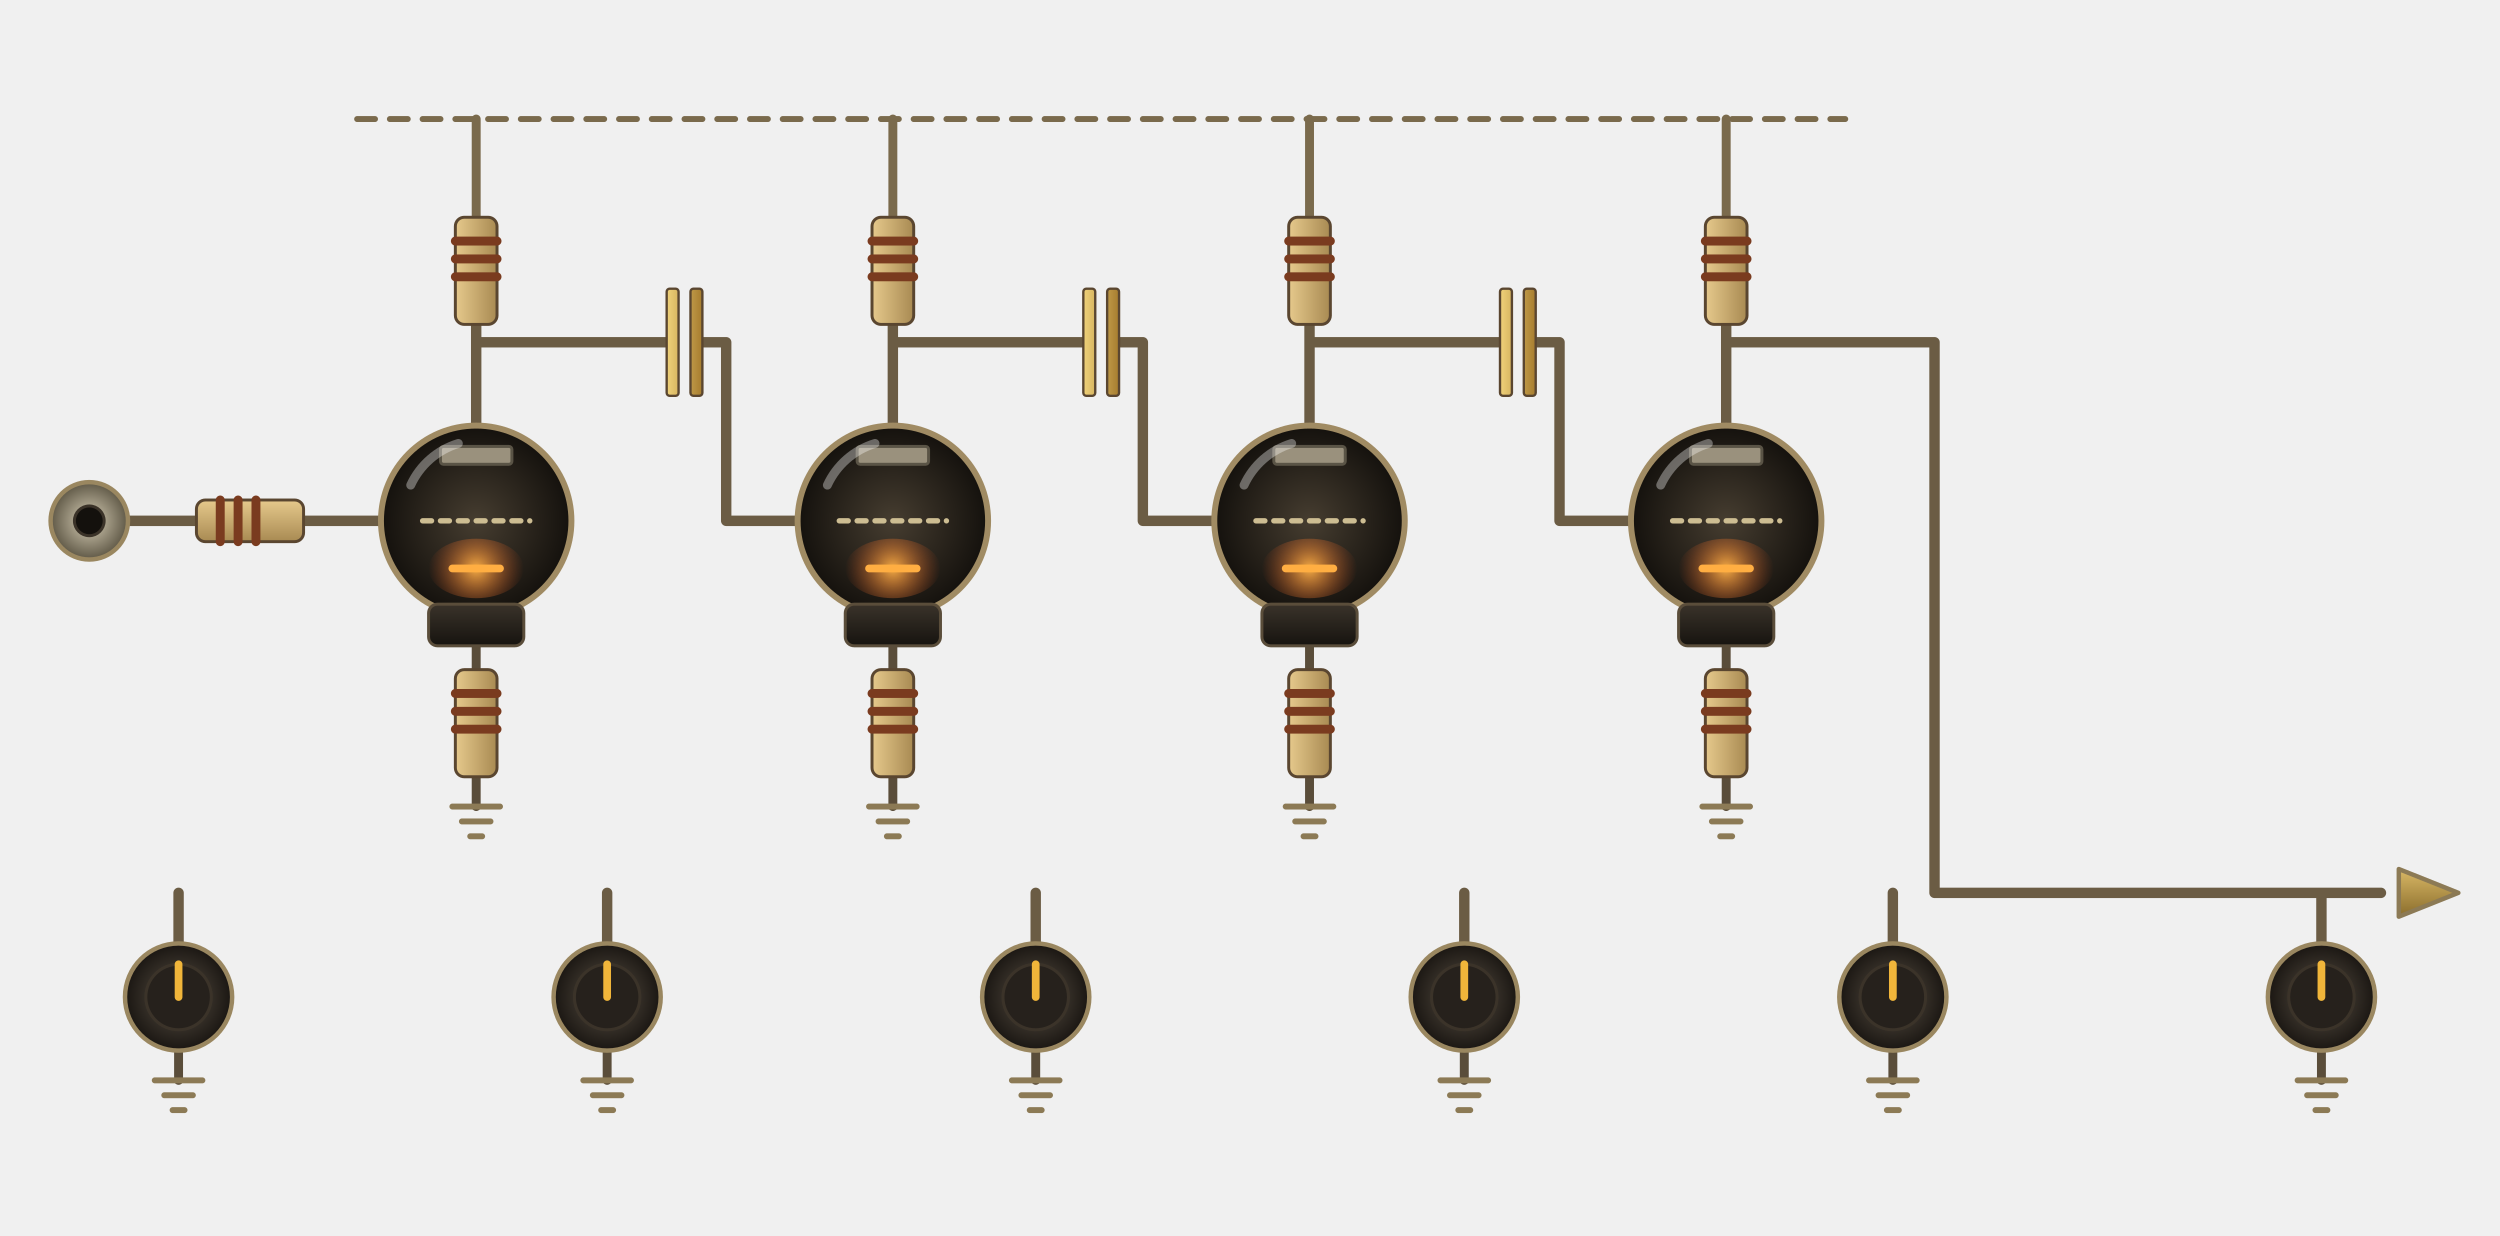
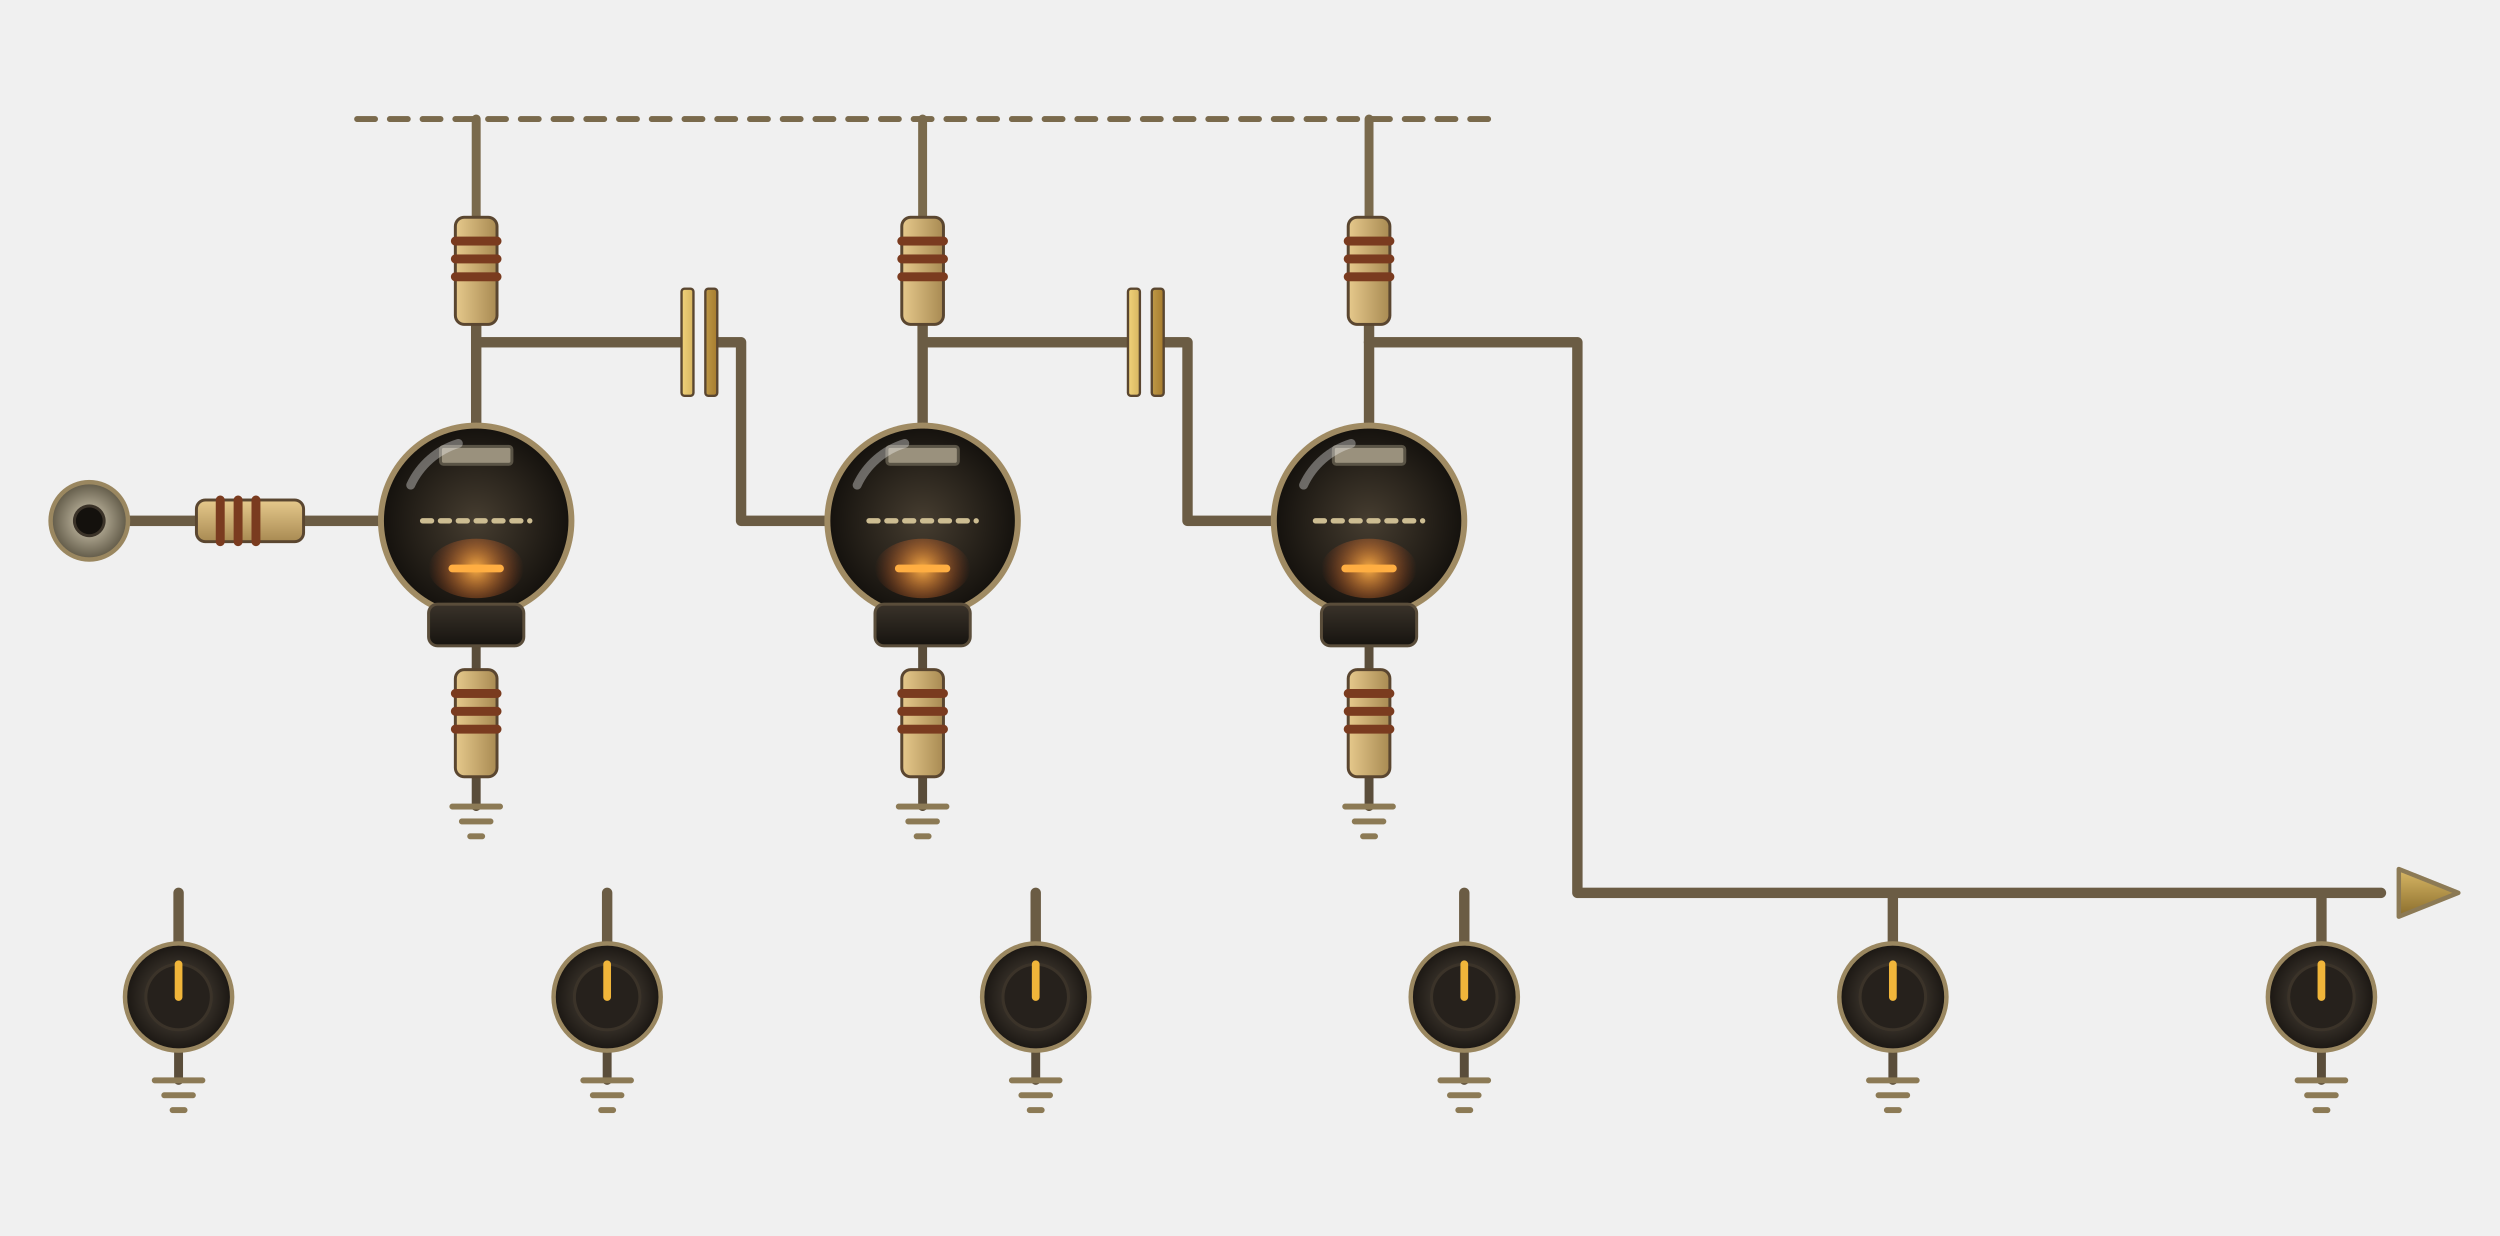
<svg xmlns="http://www.w3.org/2000/svg" width="840" height="415" viewBox="0 0 840 415">
  <defs>
    <radialGradient id="g1" cx="30" cy="175" r="13" gradientUnits="userSpaceOnUse">
      <stop offset="0" stop-color="#d9d0b8" />
      <stop offset="1" stop-color="#5f5846" />
    </radialGradient>
    <linearGradient id="g2" x1="0" y1="168" x2="0" y2="182" gradientUnits="userSpaceOnUse">
      <stop offset="0" stop-color="#e6c98c" />
      <stop offset="1" stop-color="#a88a52" />
    </linearGradient>
    <linearGradient id="g3" x1="153" y1="0" x2="167" y2="0" gradientUnits="userSpaceOnUse">
      <stop offset="0" stop-color="#e6c98c" />
      <stop offset="1" stop-color="#a88a52" />
    </linearGradient>
    <linearGradient id="g4" x1="153" y1="0" x2="167" y2="0" gradientUnits="userSpaceOnUse">
      <stop offset="0" stop-color="#e6c98c" />
      <stop offset="1" stop-color="#a88a52" />
    </linearGradient>
-     <linearGradient id="g5" x1="224" y1="0" x2="236" y2="0" gradientUnits="userSpaceOnUse">
+     <linearGradient id="g5" x1="229" y1="0" x2="241" y2="0" gradientUnits="userSpaceOnUse">
      <stop offset="0" stop-color="#f0d27a" />
      <stop offset="1" stop-color="#a67c2e" />
    </linearGradient>
    <radialGradient id="g6" cx="160" cy="175" r="32" gradientUnits="userSpaceOnUse">
      <stop offset="0" stop-color="#463d30" />
      <stop offset="1" stop-color="#14110d" />
    </radialGradient>
    <radialGradient id="g7" cx="160" cy="191" r="16" gradientUnits="userSpaceOnUse">
      <stop offset="0" stop-color="#ffb347" stop-opacity="0.95" />
      <stop offset="1" stop-color="#c1441a" stop-opacity="0" />
    </radialGradient>
    <linearGradient id="g8" x1="0" y1="203" x2="0" y2="217" gradientUnits="userSpaceOnUse">
      <stop offset="0" stop-color="#3a332a" />
      <stop offset="1" stop-color="#16130f" />
    </linearGradient>
-     <linearGradient id="g9" x1="293" y1="0" x2="307" y2="0" gradientUnits="userSpaceOnUse">
+     <linearGradient id="g9" x1="303" y1="0" x2="317" y2="0" gradientUnits="userSpaceOnUse">
      <stop offset="0" stop-color="#e6c98c" />
      <stop offset="1" stop-color="#a88a52" />
    </linearGradient>
-     <linearGradient id="g10" x1="293" y1="0" x2="307" y2="0" gradientUnits="userSpaceOnUse">
+     <linearGradient id="g10" x1="303" y1="0" x2="317" y2="0" gradientUnits="userSpaceOnUse">
      <stop offset="0" stop-color="#e6c98c" />
      <stop offset="1" stop-color="#a88a52" />
    </linearGradient>
-     <linearGradient id="g11" x1="364" y1="0" x2="376" y2="0" gradientUnits="userSpaceOnUse">
+     <linearGradient id="g11" x1="379" y1="0" x2="391" y2="0" gradientUnits="userSpaceOnUse">
      <stop offset="0" stop-color="#f0d27a" />
      <stop offset="1" stop-color="#a67c2e" />
    </linearGradient>
-     <radialGradient id="g12" cx="300" cy="175" r="32" gradientUnits="userSpaceOnUse">
+     <radialGradient id="g12" cx="310" cy="175" r="32" gradientUnits="userSpaceOnUse">
      <stop offset="0" stop-color="#463d30" />
      <stop offset="1" stop-color="#14110d" />
    </radialGradient>
-     <radialGradient id="g13" cx="300" cy="191" r="16" gradientUnits="userSpaceOnUse">
+     <radialGradient id="g13" cx="310" cy="191" r="16" gradientUnits="userSpaceOnUse">
      <stop offset="0" stop-color="#ffb347" stop-opacity="0.95" />
      <stop offset="1" stop-color="#c1441a" stop-opacity="0" />
    </radialGradient>
    <linearGradient id="g14" x1="0" y1="203" x2="0" y2="217" gradientUnits="userSpaceOnUse">
      <stop offset="0" stop-color="#3a332a" />
      <stop offset="1" stop-color="#16130f" />
    </linearGradient>
-     <linearGradient id="g15" x1="433" y1="0" x2="447" y2="0" gradientUnits="userSpaceOnUse">
+     <linearGradient id="g15" x1="453" y1="0" x2="467" y2="0" gradientUnits="userSpaceOnUse">
      <stop offset="0" stop-color="#e6c98c" />
      <stop offset="1" stop-color="#a88a52" />
    </linearGradient>
-     <linearGradient id="g16" x1="433" y1="0" x2="447" y2="0" gradientUnits="userSpaceOnUse">
+     <linearGradient id="g16" x1="453" y1="0" x2="467" y2="0" gradientUnits="userSpaceOnUse">
      <stop offset="0" stop-color="#e6c98c" />
      <stop offset="1" stop-color="#a88a52" />
    </linearGradient>
-     <linearGradient id="g17" x1="504" y1="0" x2="516" y2="0" gradientUnits="userSpaceOnUse">
-       <stop offset="0" stop-color="#f0d27a" />
-       <stop offset="1" stop-color="#a67c2e" />
-     </linearGradient>
-     <radialGradient id="g18" cx="440" cy="175" r="32" gradientUnits="userSpaceOnUse">
+     <radialGradient id="g17" cx="460" cy="175" r="32" gradientUnits="userSpaceOnUse">
      <stop offset="0" stop-color="#463d30" />
      <stop offset="1" stop-color="#14110d" />
    </radialGradient>
-     <radialGradient id="g19" cx="440" cy="191" r="16" gradientUnits="userSpaceOnUse">
+     <radialGradient id="g18" cx="460" cy="191" r="16" gradientUnits="userSpaceOnUse">
      <stop offset="0" stop-color="#ffb347" stop-opacity="0.95" />
      <stop offset="1" stop-color="#c1441a" stop-opacity="0" />
    </radialGradient>
-     <linearGradient id="g20" x1="0" y1="203" x2="0" y2="217" gradientUnits="userSpaceOnUse">
+     <linearGradient id="g19" x1="0" y1="203" x2="0" y2="217" gradientUnits="userSpaceOnUse">
      <stop offset="0" stop-color="#3a332a" />
      <stop offset="1" stop-color="#16130f" />
    </linearGradient>
-     <linearGradient id="g21" x1="573" y1="0" x2="587" y2="0" gradientUnits="userSpaceOnUse">
-       <stop offset="0" stop-color="#e6c98c" />
-       <stop offset="1" stop-color="#a88a52" />
-     </linearGradient>
-     <linearGradient id="g22" x1="573" y1="0" x2="587" y2="0" gradientUnits="userSpaceOnUse">
-       <stop offset="0" stop-color="#e6c98c" />
-       <stop offset="1" stop-color="#a88a52" />
-     </linearGradient>
-     <radialGradient id="g23" cx="580" cy="175" r="32" gradientUnits="userSpaceOnUse">
-       <stop offset="0" stop-color="#463d30" />
-       <stop offset="1" stop-color="#14110d" />
-     </radialGradient>
-     <radialGradient id="g24" cx="580" cy="191" r="16" gradientUnits="userSpaceOnUse">
-       <stop offset="0" stop-color="#ffb347" stop-opacity="0.95" />
-       <stop offset="1" stop-color="#c1441a" stop-opacity="0" />
-     </radialGradient>
-     <linearGradient id="g25" x1="0" y1="203" x2="0" y2="217" gradientUnits="userSpaceOnUse">
-       <stop offset="0" stop-color="#3a332a" />
-       <stop offset="1" stop-color="#16130f" />
-     </linearGradient>
-     <radialGradient id="g26" cx="60" cy="335" r="18" gradientUnits="userSpaceOnUse">
+     <radialGradient id="g20" cx="60" cy="335" r="18" gradientUnits="userSpaceOnUse">
      <stop offset="0" stop-color="#5b5246" />
      <stop offset="1" stop-color="#1a1612" />
    </radialGradient>
-     <radialGradient id="g27" cx="204" cy="335" r="18" gradientUnits="userSpaceOnUse">
+     <radialGradient id="g21" cx="204" cy="335" r="18" gradientUnits="userSpaceOnUse">
      <stop offset="0" stop-color="#5b5246" />
      <stop offset="1" stop-color="#1a1612" />
    </radialGradient>
-     <radialGradient id="g28" cx="348" cy="335" r="18" gradientUnits="userSpaceOnUse">
+     <radialGradient id="g22" cx="348" cy="335" r="18" gradientUnits="userSpaceOnUse">
      <stop offset="0" stop-color="#5b5246" />
      <stop offset="1" stop-color="#1a1612" />
    </radialGradient>
-     <radialGradient id="g29" cx="492" cy="335" r="18" gradientUnits="userSpaceOnUse">
+     <radialGradient id="g23" cx="492" cy="335" r="18" gradientUnits="userSpaceOnUse">
      <stop offset="0" stop-color="#5b5246" />
      <stop offset="1" stop-color="#1a1612" />
    </radialGradient>
-     <radialGradient id="g30" cx="636" cy="335" r="18" gradientUnits="userSpaceOnUse">
+     <radialGradient id="g24" cx="636" cy="335" r="18" gradientUnits="userSpaceOnUse">
      <stop offset="0" stop-color="#5b5246" />
      <stop offset="1" stop-color="#1a1612" />
    </radialGradient>
-     <radialGradient id="g31" cx="780" cy="335" r="18" gradientUnits="userSpaceOnUse">
+     <radialGradient id="g25" cx="780" cy="335" r="18" gradientUnits="userSpaceOnUse">
      <stop offset="0" stop-color="#5b5246" />
      <stop offset="1" stop-color="#1a1612" />
    </radialGradient>
-     <linearGradient id="g32" x1="0" y1="292" x2="0" y2="308" gradientUnits="userSpaceOnUse">
+     <linearGradient id="g26" x1="0" y1="292" x2="0" y2="308" gradientUnits="userSpaceOnUse">
      <stop offset="0" stop-color="#d9b866" />
      <stop offset="1" stop-color="#8a6d2c" />
    </linearGradient>
  </defs>
-   <path id="rail" d="M120,40 H620" fill="none" stroke="#7a6a4c" stroke-width="2" stroke-linecap="round" stroke-linejoin="round" stroke-dasharray="6 5" />
+   <path id="rail" d="M120,40 H500" fill="none" stroke="#7a6a4c" stroke-width="2" stroke-linecap="round" stroke-linejoin="round" stroke-dasharray="6 5" />
  <path id="wire_INPUT" d="M43,175 H128" fill="none" stroke="#6b5c44" stroke-width="3.5" stroke-linecap="round" stroke-linejoin="round" />
-   <path id="wire_V1" d="M160,109 V143 M160,115 H226 M234,115 H244 V175 H268" fill="none" stroke="#6b5c44" stroke-width="3.5" stroke-linecap="round" stroke-linejoin="round" />
-   <path id="wire_V2" d="M300,109 V143 M300,115 H366 M374,115 H384 V175 H408" fill="none" stroke="#6b5c44" stroke-width="3.5" stroke-linecap="round" stroke-linejoin="round" />
-   <path id="wire_V3" d="M440,109 V143 M440,115 H506 M514,115 H524 V175 H548" fill="none" stroke="#6b5c44" stroke-width="3.5" stroke-linecap="round" stroke-linejoin="round" />
-   <path id="wire_V4" d="M580,109 V143" fill="none" stroke="#6b5c44" stroke-width="3.5" stroke-linecap="round" stroke-linejoin="round" />
-   <path id="wire_static_rail" d="M160,40 V73 M300,40 V73 M440,40 V73 M580,40 V73" fill="none" stroke="#7a6a4c" stroke-width="3" stroke-linecap="round" stroke-linejoin="round" />
-   <path id="wire_OUT" d="M580,115 H650 V300 H800 M60,300 V317 M204,300 V317 M348,300 V317 M492,300 V317 M636,300 V317 M780,300 V317" fill="none" stroke="#6b5c44" stroke-width="3.5" stroke-linecap="round" stroke-linejoin="round" />
-   <path id="wire_static_gnd" d="M160,217 V225 M160,261 V271 M300,217 V225 M300,261 V271 M440,217 V225 M440,261 V271 M580,217 V225 M580,261 V271 " fill="none" stroke="#5a4d3a" stroke-width="3" stroke-linecap="round" stroke-linejoin="round" />
+   <path id="wire_V1" d="M160,109 V143 M160,115 H231 M239,115 H249 V175 H278" fill="none" stroke="#6b5c44" stroke-width="3.5" stroke-linecap="round" stroke-linejoin="round" />
+   <path id="wire_V3" d="M310,109 V143 M310,115 H381 M389,115 H399 V175 H428" fill="none" stroke="#6b5c44" stroke-width="3.5" stroke-linecap="round" stroke-linejoin="round" />
+   <path id="wire_V4" d="M460,109 V143" fill="none" stroke="#6b5c44" stroke-width="3.5" stroke-linecap="round" stroke-linejoin="round" />
+   <path id="wire_static_rail" d="M160,40 V73 M310,40 V73 M460,40 V73" fill="none" stroke="#7a6a4c" stroke-width="3" stroke-linecap="round" stroke-linejoin="round" />
+   <path id="wire_OUT" d="M460,115 H530 V300 H800 M60,300 V317 M204,300 V317 M348,300 V317 M492,300 V317 M636,300 V317 M780,300 V317" fill="none" stroke="#6b5c44" stroke-width="3.5" stroke-linecap="round" stroke-linejoin="round" />
+   <path id="wire_static_gnd" d="M160,217 V225 M160,261 V271 M310,217 V225 M310,261 V271 M460,217 V225 M460,261 V271 " fill="none" stroke="#5a4d3a" stroke-width="3" stroke-linecap="round" stroke-linejoin="round" />
  <path id="ground_160_271" d="M152,271 H168 M155.2,276 H164.8 M158,281 H162" fill="none" stroke="#8c7a55" stroke-width="2" stroke-linecap="round" stroke-linejoin="round" />
-   <path id="ground_300_271" d="M292,271 H308 M295.2,276 H304.8 M298,281 H302" fill="none" stroke="#8c7a55" stroke-width="2" stroke-linecap="round" stroke-linejoin="round" />
-   <path id="ground_440_271" d="M432,271 H448 M435.2,276 H444.8 M438,281 H442" fill="none" stroke="#8c7a55" stroke-width="2" stroke-linecap="round" stroke-linejoin="round" />
-   <path id="ground_580_271" d="M572,271 H588 M575.2,276 H584.8 M578,281 H582" fill="none" stroke="#8c7a55" stroke-width="2" stroke-linecap="round" stroke-linejoin="round" />
+   <path id="ground_310_271" d="M302,271 H318 M305.2,276 H314.8 M308,281 H312" fill="none" stroke="#8c7a55" stroke-width="2" stroke-linecap="round" stroke-linejoin="round" />
+   <path id="ground_460_271" d="M452,271 H468 M455.2,276 H464.8 M458,281 H462" fill="none" stroke="#8c7a55" stroke-width="2" stroke-linecap="round" stroke-linejoin="round" />
  <path id="wire_static_pot_60" d="M60,353 V363" fill="none" stroke="#5a4d3a" stroke-width="3" stroke-linecap="round" stroke-linejoin="round" />
  <path id="ground_60_363" d="M52,363 H68 M55.2,368 H64.8 M58,373 H62" fill="none" stroke="#8c7a55" stroke-width="2" stroke-linecap="round" stroke-linejoin="round" />
  <path id="wire_static_pot_204" d="M204,353 V363" fill="none" stroke="#5a4d3a" stroke-width="3" stroke-linecap="round" stroke-linejoin="round" />
  <path id="ground_204_363" d="M196,363 H212 M199.2,368 H208.8 M202,373 H206" fill="none" stroke="#8c7a55" stroke-width="2" stroke-linecap="round" stroke-linejoin="round" />
  <path id="wire_static_pot_348" d="M348,353 V363" fill="none" stroke="#5a4d3a" stroke-width="3" stroke-linecap="round" stroke-linejoin="round" />
  <path id="ground_348_363" d="M340,363 H356 M343.2,368 H352.8 M346,373 H350" fill="none" stroke="#8c7a55" stroke-width="2" stroke-linecap="round" stroke-linejoin="round" />
  <path id="wire_static_pot_492" d="M492,353 V363" fill="none" stroke="#5a4d3a" stroke-width="3" stroke-linecap="round" stroke-linejoin="round" />
  <path id="ground_492_363" d="M484,363 H500 M487.2,368 H496.8 M490,373 H494" fill="none" stroke="#8c7a55" stroke-width="2" stroke-linecap="round" stroke-linejoin="round" />
  <path id="wire_static_pot_636" d="M636,353 V363" fill="none" stroke="#5a4d3a" stroke-width="3" stroke-linecap="round" stroke-linejoin="round" />
  <path id="ground_636_363" d="M628,363 H644 M631.2,368 H640.8 M634,373 H638" fill="none" stroke="#8c7a55" stroke-width="2" stroke-linecap="round" stroke-linejoin="round" />
  <path id="wire_static_pot_780" d="M780,353 V363" fill="none" stroke="#5a4d3a" stroke-width="3" stroke-linecap="round" stroke-linejoin="round" />
  <path id="ground_780_363" d="M772,363 H788 M775.2,368 H784.8 M778,373 H782" fill="none" stroke="#8c7a55" stroke-width="2" stroke-linecap="round" stroke-linejoin="round" />
  <ellipse id="jack_in" cx="30" cy="175" rx="13" ry="13" fill="url(#g1)" stroke="#9a8760" stroke-width="1.5" />
  <ellipse id="jack_hole" cx="30" cy="175" rx="5" ry="5" fill="#14110d" stroke="#3b3329" stroke-width="1" />
  <rect id="res_in" x="66" y="168" width="36" height="14" rx="3" fill="url(#g2)" stroke="#5a4630" stroke-width="1" />
  <path id="res_in_bands" d="M74,168 V182 M80,168 V182 M86,168 V182" fill="none" stroke="#7a3b1f" stroke-width="3" stroke-linecap="round" stroke-linejoin="round" />
  <rect id="res_plate0" x="153" y="73" width="14" height="36" rx="3" fill="url(#g3)" stroke="#5a4630" stroke-width="1" />
  <path id="res_plate0_bands" d="M153,81 H167 M153,87 H167 M153,93 H167" fill="none" stroke="#7a3b1f" stroke-width="3" stroke-linecap="round" stroke-linejoin="round" />
  <rect id="res_cath0" x="153" y="225" width="14" height="36" rx="3" fill="url(#g4)" stroke="#5a4630" stroke-width="1" />
  <path id="res_cath0_bands" d="M153,233 H167 M153,239 H167 M153,245 H167" fill="none" stroke="#7a3b1f" stroke-width="3" stroke-linecap="round" stroke-linejoin="round" />
-   <rect id="cap0a" x="224" y="97" width="4" height="36" rx="1" fill="url(#g5)" stroke="#5a4630" stroke-width="0.8" />
-   <rect id="cap0b" x="232" y="97" width="4" height="36" rx="1" fill="url(#g5)" stroke="#5a4630" stroke-width="0.8" />
+   <rect id="cap0a" x="229" y="97" width="4" height="36" rx="1" fill="url(#g5)" stroke="#5a4630" stroke-width="0.8" />
+   <rect id="cap0b" x="237" y="97" width="4" height="36" rx="1" fill="url(#g5)" stroke="#5a4630" stroke-width="0.8" />
  <ellipse id="tube_V1" cx="160" cy="175" rx="32" ry="32" fill="url(#g6)" stroke="#a08b63" stroke-width="2" />
  <rect id="plate_V1" x="148" y="150" width="24" height="6" rx="1" fill="#9a917d" stroke="#5a5446" stroke-width="1" />
  <path id="grid_V1" d="M142,175 H178" fill="none" stroke="#cdbd92" stroke-width="1.8" stroke-linecap="round" stroke-linejoin="round" stroke-dasharray="3 3" />
  <ellipse id="glow_V1" cx="160" cy="191" rx="16" ry="10" fill="url(#g7)" stroke="none" stroke-width="1" />
  <path id="filament_V1" d="M152,191 H168" fill="none" stroke="#ffae42" stroke-width="2.6" stroke-linecap="round" stroke-linejoin="round" />
  <path id="shine_V1" d="M138,163 A26,26 0 0 1 154,149" fill="none" stroke="#ffffff" stroke-width="3" stroke-linecap="round" stroke-linejoin="round" opacity="0.35" />
  <rect id="base_V1" x="144" y="203" width="32" height="14" rx="3" fill="url(#g8)" stroke="#5a4d3a" stroke-width="1" />
-   <rect id="res_plate1" x="293" y="73" width="14" height="36" rx="3" fill="url(#g9)" stroke="#5a4630" stroke-width="1" />
-   <path id="res_plate1_bands" d="M293,81 H307 M293,87 H307 M293,93 H307" fill="none" stroke="#7a3b1f" stroke-width="3" stroke-linecap="round" stroke-linejoin="round" />
-   <rect id="res_cath1" x="293" y="225" width="14" height="36" rx="3" fill="url(#g10)" stroke="#5a4630" stroke-width="1" />
-   <path id="res_cath1_bands" d="M293,233 H307 M293,239 H307 M293,245 H307" fill="none" stroke="#7a3b1f" stroke-width="3" stroke-linecap="round" stroke-linejoin="round" />
-   <rect id="cap1a" x="364" y="97" width="4" height="36" rx="1" fill="url(#g11)" stroke="#5a4630" stroke-width="0.8" />
-   <rect id="cap1b" x="372" y="97" width="4" height="36" rx="1" fill="url(#g11)" stroke="#5a4630" stroke-width="0.8" />
-   <ellipse id="tube_V2" cx="300" cy="175" rx="32" ry="32" fill="url(#g12)" stroke="#a08b63" stroke-width="2" />
-   <rect id="plate_V2" x="288" y="150" width="24" height="6" rx="1" fill="#9a917d" stroke="#5a5446" stroke-width="1" />
-   <path id="grid_V2" d="M282,175 H318" fill="none" stroke="#cdbd92" stroke-width="1.8" stroke-linecap="round" stroke-linejoin="round" stroke-dasharray="3 3" />
-   <ellipse id="glow_V2" cx="300" cy="191" rx="16" ry="10" fill="url(#g13)" stroke="none" stroke-width="1" />
-   <path id="filament_V2" d="M292,191 H308" fill="none" stroke="#ffae42" stroke-width="2.6" stroke-linecap="round" stroke-linejoin="round" />
-   <path id="shine_V2" d="M278,163 A26,26 0 0 1 294,149" fill="none" stroke="#ffffff" stroke-width="3" stroke-linecap="round" stroke-linejoin="round" opacity="0.35" />
-   <rect id="base_V2" x="284" y="203" width="32" height="14" rx="3" fill="url(#g14)" stroke="#5a4d3a" stroke-width="1" />
-   <ellipse id="valC_1_100n" cx="370" cy="91" rx="1" ry="1" fill="none" stroke="none" />
-   <rect id="res_plate2" x="433" y="73" width="14" height="36" rx="3" fill="url(#g15)" stroke="#5a4630" stroke-width="1" />
-   <path id="res_plate2_bands" d="M433,81 H447 M433,87 H447 M433,93 H447" fill="none" stroke="#7a3b1f" stroke-width="3" stroke-linecap="round" stroke-linejoin="round" />
-   <rect id="res_cath2" x="433" y="225" width="14" height="36" rx="3" fill="url(#g16)" stroke="#5a4630" stroke-width="1" />
-   <path id="res_cath2_bands" d="M433,233 H447 M433,239 H447 M433,245 H447" fill="none" stroke="#7a3b1f" stroke-width="3" stroke-linecap="round" stroke-linejoin="round" />
-   <rect id="cap2a" x="504" y="97" width="4" height="36" rx="1" fill="url(#g17)" stroke="#5a4630" stroke-width="0.8" />
-   <rect id="cap2b" x="512" y="97" width="4" height="36" rx="1" fill="url(#g17)" stroke="#5a4630" stroke-width="0.8" />
-   <ellipse id="tube_V3" cx="440" cy="175" rx="32" ry="32" fill="url(#g18)" stroke="#a08b63" stroke-width="2" />
-   <rect id="plate_V3" x="428" y="150" width="24" height="6" rx="1" fill="#9a917d" stroke="#5a5446" stroke-width="1" />
-   <path id="grid_V3" d="M422,175 H458" fill="none" stroke="#cdbd92" stroke-width="1.8" stroke-linecap="round" stroke-linejoin="round" stroke-dasharray="3 3" />
-   <ellipse id="glow_V3" cx="440" cy="191" rx="16" ry="10" fill="url(#g19)" stroke="none" stroke-width="1" />
-   <path id="filament_V3" d="M432,191 H448" fill="none" stroke="#ffae42" stroke-width="2.6" stroke-linecap="round" stroke-linejoin="round" />
-   <path id="shine_V3" d="M418,163 A26,26 0 0 1 434,149" fill="none" stroke="#ffffff" stroke-width="3" stroke-linecap="round" stroke-linejoin="round" opacity="0.35" />
-   <rect id="base_V3" x="424" y="203" width="32" height="14" rx="3" fill="url(#g20)" stroke="#5a4d3a" stroke-width="1" />
-   <ellipse id="valC_2_10n" cx="510" cy="91" rx="1" ry="1" fill="none" stroke="none" />
-   <rect id="res_plate3" x="573" y="73" width="14" height="36" rx="3" fill="url(#g21)" stroke="#5a4630" stroke-width="1" />
-   <path id="res_plate3_bands" d="M573,81 H587 M573,87 H587 M573,93 H587" fill="none" stroke="#7a3b1f" stroke-width="3" stroke-linecap="round" stroke-linejoin="round" />
-   <rect id="res_cath3" x="573" y="225" width="14" height="36" rx="3" fill="url(#g22)" stroke="#5a4630" stroke-width="1" />
-   <path id="res_cath3_bands" d="M573,233 H587 M573,239 H587 M573,245 H587" fill="none" stroke="#7a3b1f" stroke-width="3" stroke-linecap="round" stroke-linejoin="round" />
-   <ellipse id="tube_V4" cx="580" cy="175" rx="32" ry="32" fill="url(#g23)" stroke="#a08b63" stroke-width="2" />
-   <rect id="plate_V4" x="568" y="150" width="24" height="6" rx="1" fill="#9a917d" stroke="#5a5446" stroke-width="1" />
-   <path id="grid_V4" d="M562,175 H598" fill="none" stroke="#cdbd92" stroke-width="1.8" stroke-linecap="round" stroke-linejoin="round" stroke-dasharray="3 3" />
-   <ellipse id="glow_V4" cx="580" cy="191" rx="16" ry="10" fill="url(#g24)" stroke="none" stroke-width="1" />
-   <path id="filament_V4" d="M572,191 H588" fill="none" stroke="#ffae42" stroke-width="2.6" stroke-linecap="round" stroke-linejoin="round" />
-   <path id="shine_V4" d="M558,163 A26,26 0 0 1 574,149" fill="none" stroke="#ffffff" stroke-width="3" stroke-linecap="round" stroke-linejoin="round" opacity="0.35" />
-   <rect id="base_V4" x="564" y="203" width="32" height="14" rx="3" fill="url(#g25)" stroke="#5a4d3a" stroke-width="1" />
-   <ellipse id="pot_volume" cx="60" cy="335" rx="18" ry="18" fill="url(#g26)" stroke="#9a8760" stroke-width="1.5" />
+   <rect id="res_plate1" x="303" y="73" width="14" height="36" rx="3" fill="url(#g9)" stroke="#5a4630" stroke-width="1" />
+   <path id="res_plate1_bands" d="M303,81 H317 M303,87 H317 M303,93 H317" fill="none" stroke="#7a3b1f" stroke-width="3" stroke-linecap="round" stroke-linejoin="round" />
+   <rect id="res_cath1" x="303" y="225" width="14" height="36" rx="3" fill="url(#g10)" stroke="#5a4630" stroke-width="1" />
+   <path id="res_cath1_bands" d="M303,233 H317 M303,239 H317 M303,245 H317" fill="none" stroke="#7a3b1f" stroke-width="3" stroke-linecap="round" stroke-linejoin="round" />
+   <rect id="cap1a" x="379" y="97" width="4" height="36" rx="1" fill="url(#g11)" stroke="#5a4630" stroke-width="0.8" />
+   <rect id="cap1b" x="387" y="97" width="4" height="36" rx="1" fill="url(#g11)" stroke="#5a4630" stroke-width="0.8" />
+   <ellipse id="tube_V3" cx="310" cy="175" rx="32" ry="32" fill="url(#g12)" stroke="#a08b63" stroke-width="2" />
+   <rect id="plate_V3" x="298" y="150" width="24" height="6" rx="1" fill="#9a917d" stroke="#5a5446" stroke-width="1" />
+   <path id="grid_V3" d="M292,175 H328" fill="none" stroke="#cdbd92" stroke-width="1.8" stroke-linecap="round" stroke-linejoin="round" stroke-dasharray="3 3" />
+   <ellipse id="glow_V3" cx="310" cy="191" rx="16" ry="10" fill="url(#g13)" stroke="none" stroke-width="1" />
+   <path id="filament_V3" d="M302,191 H318" fill="none" stroke="#ffae42" stroke-width="2.6" stroke-linecap="round" stroke-linejoin="round" />
+   <path id="shine_V3" d="M288,163 A26,26 0 0 1 304,149" fill="none" stroke="#ffffff" stroke-width="3" stroke-linecap="round" stroke-linejoin="round" opacity="0.35" />
+   <rect id="base_V3" x="294" y="203" width="32" height="14" rx="3" fill="url(#g14)" stroke="#5a4d3a" stroke-width="1" />
+   <ellipse id="valC_1_10n" cx="385" cy="91" rx="1" ry="1" fill="none" stroke="none" />
+   <rect id="res_plate2" x="453" y="73" width="14" height="36" rx="3" fill="url(#g15)" stroke="#5a4630" stroke-width="1" />
+   <path id="res_plate2_bands" d="M453,81 H467 M453,87 H467 M453,93 H467" fill="none" stroke="#7a3b1f" stroke-width="3" stroke-linecap="round" stroke-linejoin="round" />
+   <rect id="res_cath2" x="453" y="225" width="14" height="36" rx="3" fill="url(#g16)" stroke="#5a4630" stroke-width="1" />
+   <path id="res_cath2_bands" d="M453,233 H467 M453,239 H467 M453,245 H467" fill="none" stroke="#7a3b1f" stroke-width="3" stroke-linecap="round" stroke-linejoin="round" />
+   <ellipse id="tube_V4" cx="460" cy="175" rx="32" ry="32" fill="url(#g17)" stroke="#a08b63" stroke-width="2" />
+   <rect id="plate_V4" x="448" y="150" width="24" height="6" rx="1" fill="#9a917d" stroke="#5a5446" stroke-width="1" />
+   <path id="grid_V4" d="M442,175 H478" fill="none" stroke="#cdbd92" stroke-width="1.8" stroke-linecap="round" stroke-linejoin="round" stroke-dasharray="3 3" />
+   <ellipse id="glow_V4" cx="460" cy="191" rx="16" ry="10" fill="url(#g18)" stroke="none" stroke-width="1" />
+   <path id="filament_V4" d="M452,191 H468" fill="none" stroke="#ffae42" stroke-width="2.6" stroke-linecap="round" stroke-linejoin="round" />
+   <path id="shine_V4" d="M438,163 A26,26 0 0 1 454,149" fill="none" stroke="#ffffff" stroke-width="3" stroke-linecap="round" stroke-linejoin="round" opacity="0.35" />
+   <rect id="base_V4" x="444" y="203" width="32" height="14" rx="3" fill="url(#g19)" stroke="#5a4d3a" stroke-width="1" />
+   <ellipse id="pot_volume" cx="60" cy="335" rx="18" ry="18" fill="url(#g20)" stroke="#9a8760" stroke-width="1.5" />
  <ellipse id="dial_volume" cx="60" cy="335" rx="11" ry="11" fill="#26211c" stroke="#3b3329" stroke-width="1" />
  <path id="ptr_volume" d="M60,335 L60,324" fill="none" stroke="#f0b53a" stroke-width="2.6" stroke-linecap="round" stroke-linejoin="round" />
-   <ellipse id="pot_volume2" cx="204" cy="335" rx="18" ry="18" fill="url(#g27)" stroke="#9a8760" stroke-width="1.5" />
+   <ellipse id="pot_volume2" cx="204" cy="335" rx="18" ry="18" fill="url(#g21)" stroke="#9a8760" stroke-width="1.5" />
  <ellipse id="dial_volume2" cx="204" cy="335" rx="11" ry="11" fill="#26211c" stroke="#3b3329" stroke-width="1" />
  <path id="ptr_volume2" d="M204,335 L204,324" fill="none" stroke="#f0b53a" stroke-width="2.6" stroke-linecap="round" stroke-linejoin="round" />
-   <ellipse id="pot_bass" cx="348" cy="335" rx="18" ry="18" fill="url(#g28)" stroke="#9a8760" stroke-width="1.5" />
+   <ellipse id="pot_bass" cx="348" cy="335" rx="18" ry="18" fill="url(#g22)" stroke="#9a8760" stroke-width="1.5" />
  <ellipse id="dial_bass" cx="348" cy="335" rx="11" ry="11" fill="#26211c" stroke="#3b3329" stroke-width="1" />
  <path id="ptr_bass" d="M348,335 L348,324" fill="none" stroke="#f0b53a" stroke-width="2.6" stroke-linecap="round" stroke-linejoin="round" />
-   <ellipse id="pot_middle" cx="492" cy="335" rx="18" ry="18" fill="url(#g29)" stroke="#9a8760" stroke-width="1.5" />
+   <ellipse id="pot_middle" cx="492" cy="335" rx="18" ry="18" fill="url(#g23)" stroke="#9a8760" stroke-width="1.5" />
  <ellipse id="dial_middle" cx="492" cy="335" rx="11" ry="11" fill="#26211c" stroke="#3b3329" stroke-width="1" />
  <path id="ptr_middle" d="M492,335 L492,324" fill="none" stroke="#f0b53a" stroke-width="2.6" stroke-linecap="round" stroke-linejoin="round" />
-   <ellipse id="pot_treble" cx="636" cy="335" rx="18" ry="18" fill="url(#g30)" stroke="#9a8760" stroke-width="1.5" />
+   <ellipse id="pot_treble" cx="636" cy="335" rx="18" ry="18" fill="url(#g24)" stroke="#9a8760" stroke-width="1.5" />
  <ellipse id="dial_treble" cx="636" cy="335" rx="11" ry="11" fill="#26211c" stroke="#3b3329" stroke-width="1" />
  <path id="ptr_treble" d="M636,335 L636,324" fill="none" stroke="#f0b53a" stroke-width="2.6" stroke-linecap="round" stroke-linejoin="round" />
-   <ellipse id="pot_master" cx="780" cy="335" rx="18" ry="18" fill="url(#g31)" stroke="#9a8760" stroke-width="1.5" />
+   <ellipse id="pot_master" cx="780" cy="335" rx="18" ry="18" fill="url(#g25)" stroke="#9a8760" stroke-width="1.5" />
  <ellipse id="dial_master" cx="780" cy="335" rx="11" ry="11" fill="#26211c" stroke="#3b3329" stroke-width="1" />
  <path id="ptr_master" d="M780,335 L780,324" fill="none" stroke="#f0b53a" stroke-width="2.6" stroke-linecap="round" stroke-linejoin="round" />
-   <path id="next_power" d="M806,292 V308 L826,300 Z" fill="url(#g32)" stroke="#8c7a55" stroke-width="1.5" stroke-linecap="round" stroke-linejoin="round" />
+   <path id="next_power" d="M806,292 V308 L826,300 Z" fill="url(#g26)" stroke="#8c7a55" stroke-width="1.5" stroke-linecap="round" stroke-linejoin="round" />
</svg>
